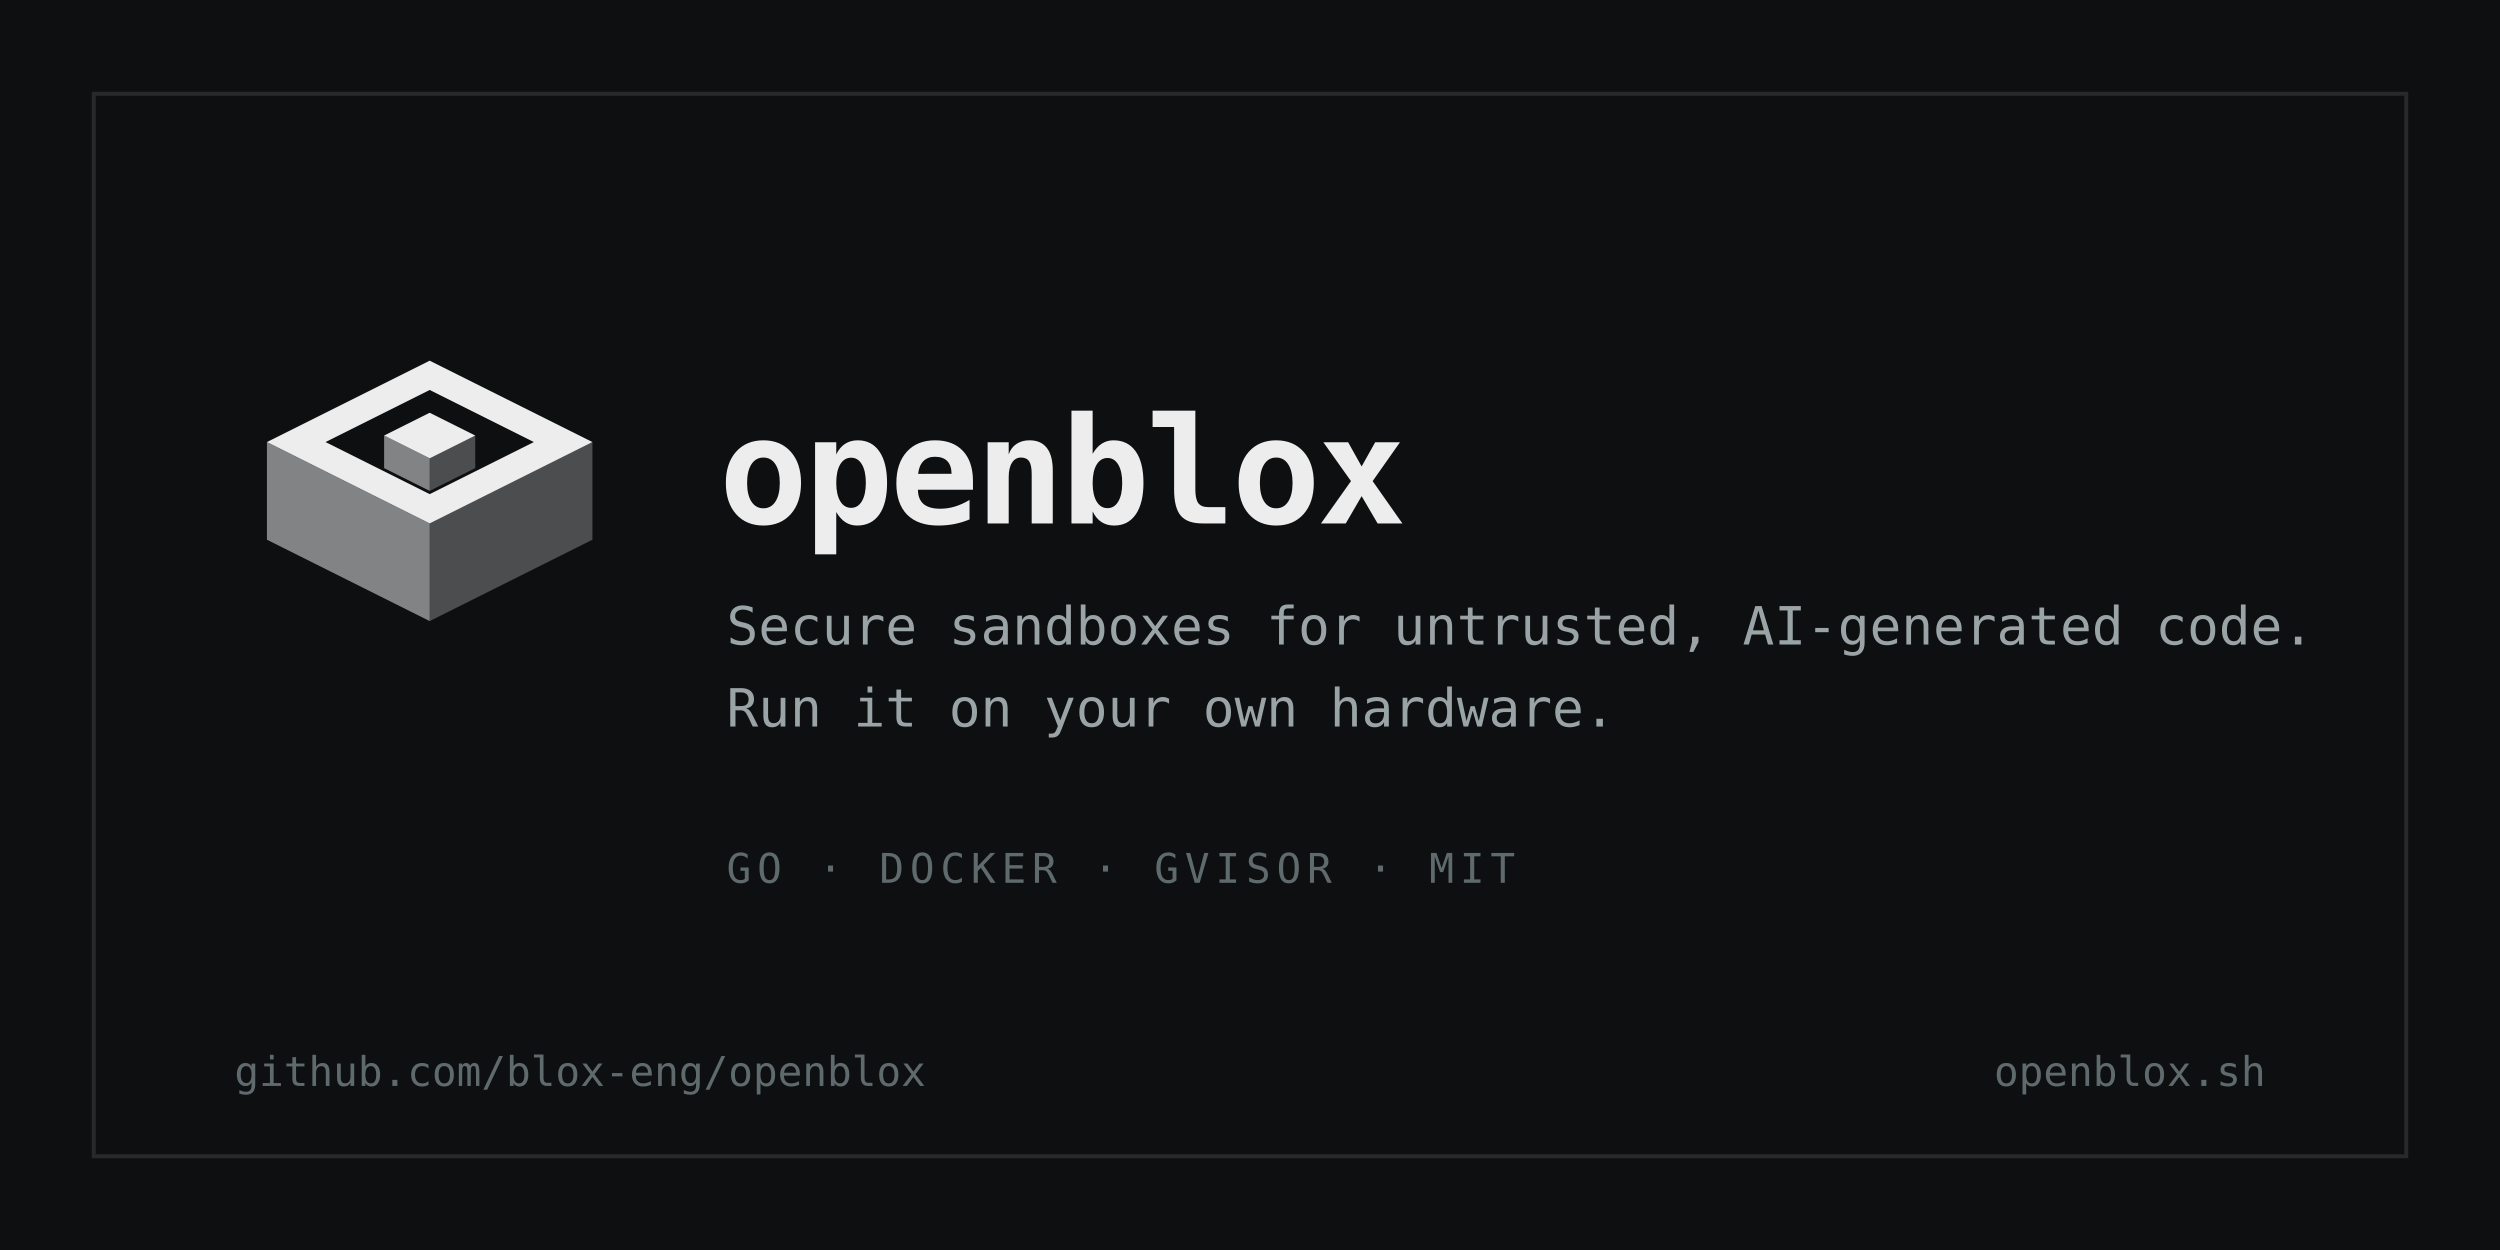
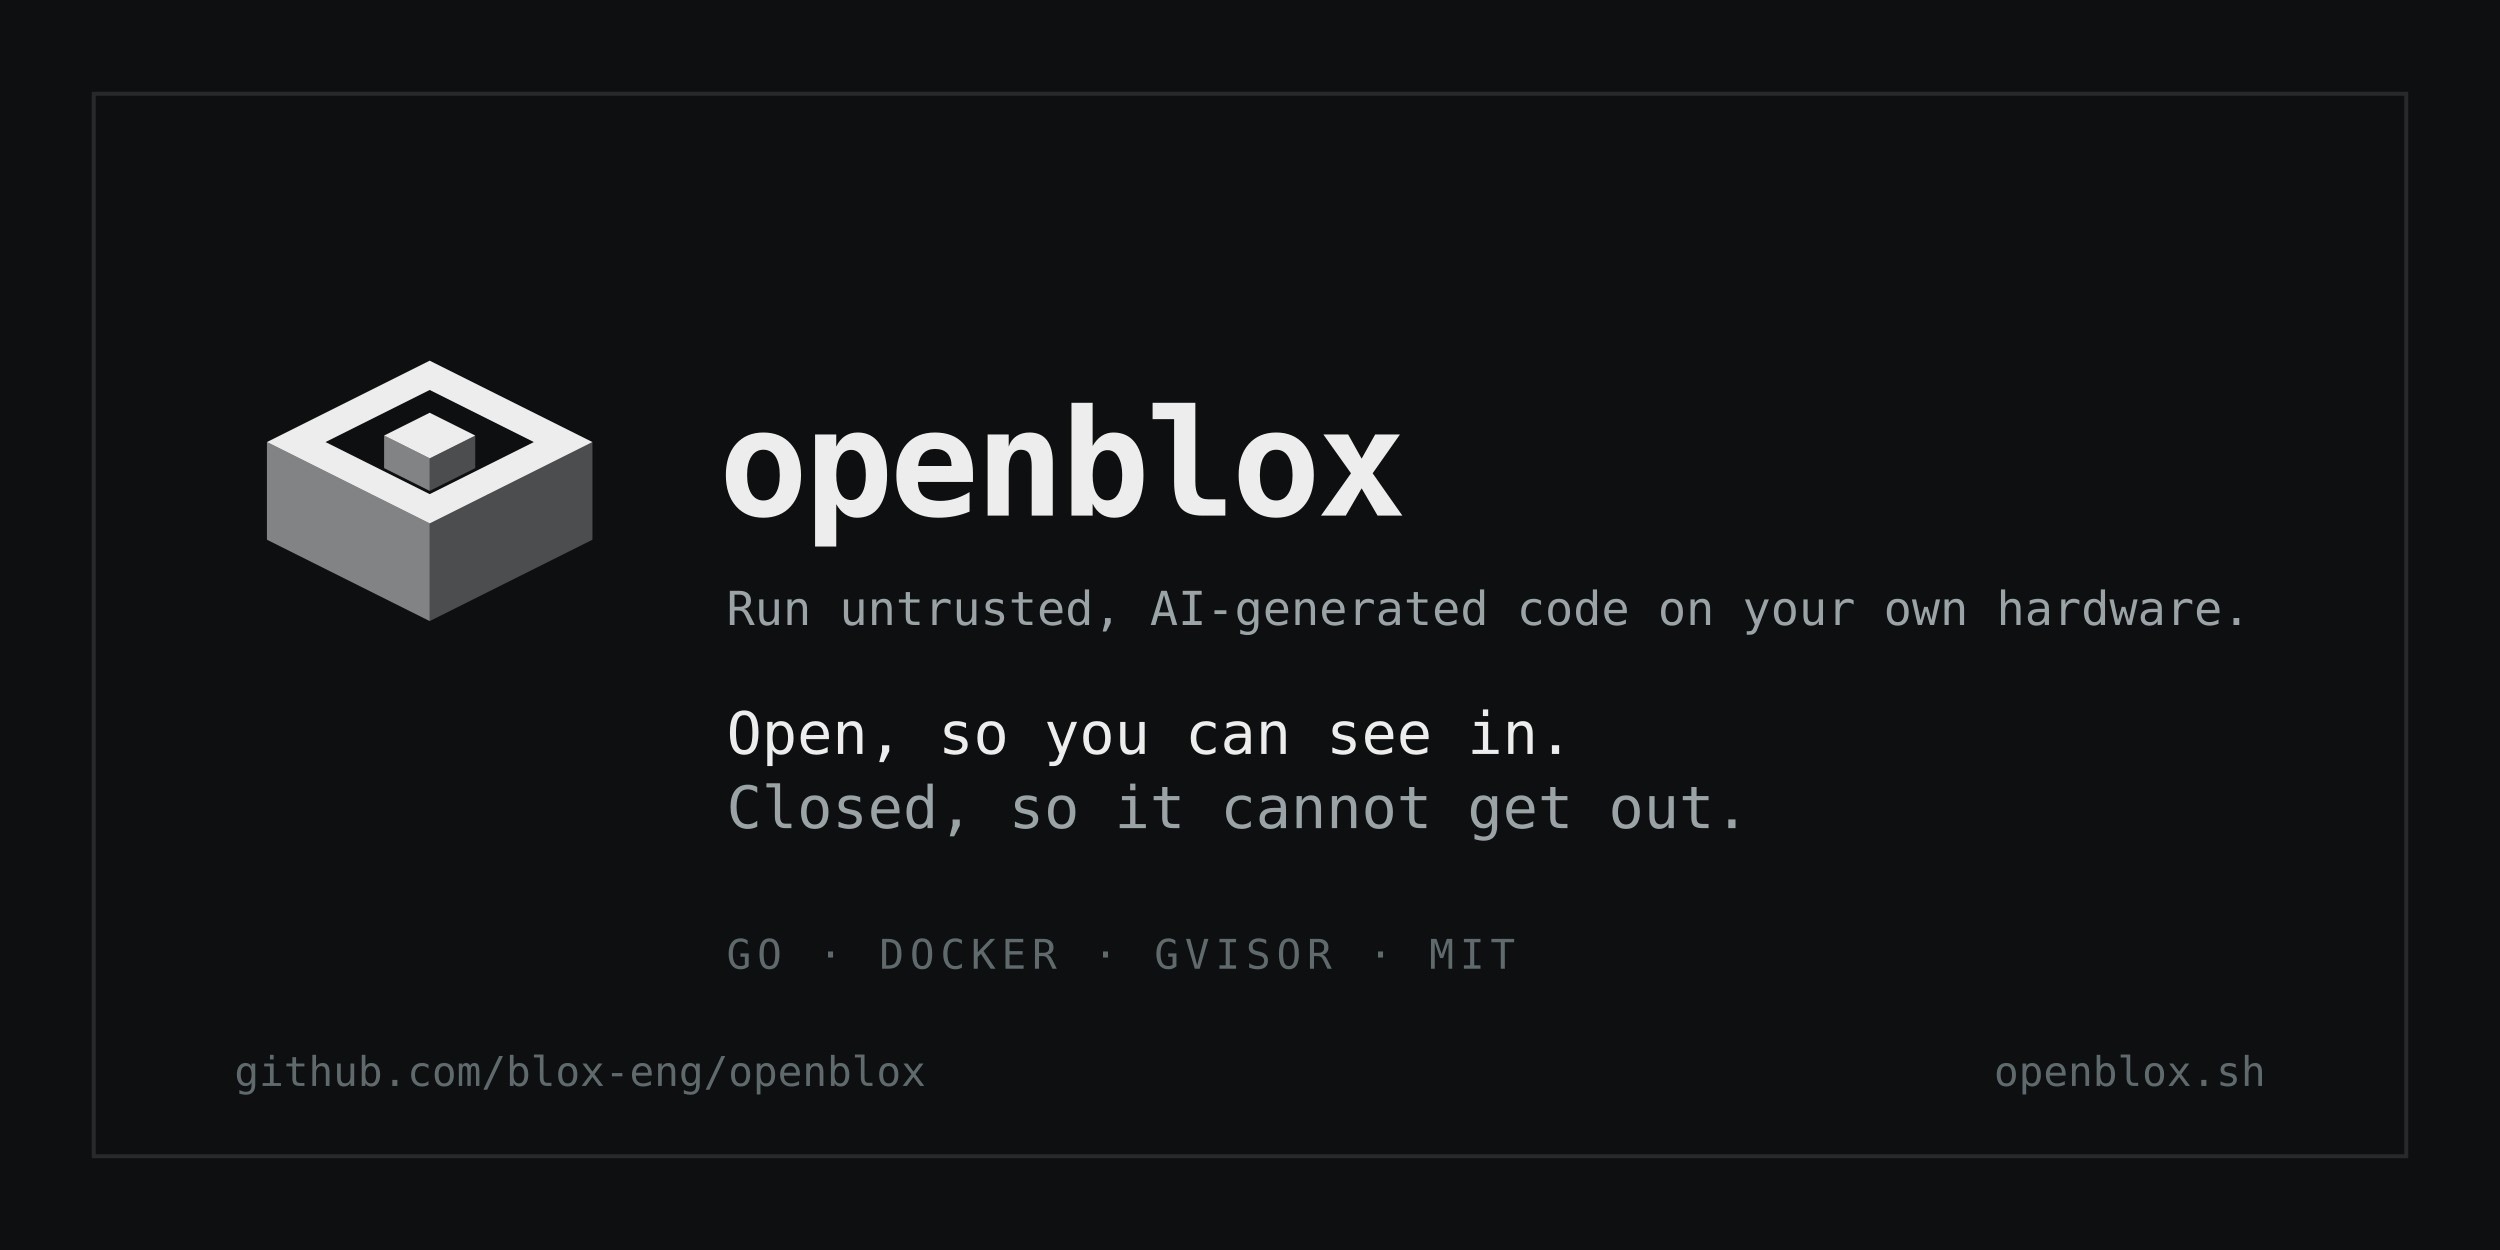
- <svg xmlns="http://www.w3.org/2000/svg" width="1280" height="640" viewBox="0 0 1280 640" role="img" aria-label="openblox — secure sandboxes for untrusted, AI-generated code">
+ <svg xmlns="http://www.w3.org/2000/svg" width="1280" height="640" viewBox="0 0 1280 640" role="img" aria-label="openblox — run untrusted, AI-generated code on your own hardware. Open, so you can see in. Closed, so it cannot get out.">
  <rect width="1280" height="640" fill="#0d0f10" />
  <rect x="48" y="48" width="1184" height="544" fill="none" stroke="#EDEDED" stroke-opacity=".12" stroke-width="2" />
  <g transform="translate(120 168) scale(8.333)" fill="#EDEDED">
    <path fill-rule="evenodd" d="M 12 2 L 22 7 L 12 12 L 2 7 Z M 12 3.8 L 18.4 7 L 12 10.2 L 5.6 7 Z" />
    <path d="M 2 7 L 12 12 L 12 18 L 2 13 Z" opacity=".52" />
    <path d="M 22 7 L 12 12 L 12 18 L 22 13 Z" opacity=".28" />
    <path d="M 12 5.2 L 14.8 6.6 L 12 8 L 9.2 6.6 Z" />
    <path d="M 9.2 6.6 L 12 8 L 12 10 L 9.2 8.6 Z" opacity=".52" />
    <path d="M 14.8 6.6 L 12 8 L 12 10 L 14.8 8.6 Z" opacity=".28" />
  </g>
  <g font-family="DejaVu Sans Mono, Liberation Mono, monospace">
-     <text x="368" y="268" fill="#EDEDED" font-size="76" font-weight="700" letter-spacing="-2">openblox</text>
-     <text x="372" y="330" fill="#9aa3a6" font-size="27">Secure sandboxes for untrusted, AI-generated code.</text>
-     <text x="372" y="372" fill="#9aa3a6" font-size="27">Run it on your own hardware.</text>
-     <text x="372" y="452" fill="#5f6a6d" font-size="21" letter-spacing="3">GO · DOCKER · GVISOR · MIT</text>
+     <text x="368" y="264" fill="#EDEDED" font-size="76" font-weight="700" letter-spacing="-2">openblox</text>
+     <text x="372" y="320" fill="#9aa3a6" font-size="24">Run untrusted, AI-generated code on your own hardware.</text>
+     <text x="372" y="386" fill="#EDEDED" font-size="30">Open, so you can see in.</text>
+     <text x="372" y="424" fill="#9aa3a6" font-size="30">Closed, so it cannot get out.</text>
+     <text x="372" y="496" fill="#5f6a6d" font-size="21" letter-spacing="3">GO · DOCKER · GVISOR · MIT</text>
  </g>
  <text x="120" y="556" fill="#5f6a6d" font-family="DejaVu Sans Mono, Liberation Mono, monospace" font-size="21">github.com/blox-eng/openblox</text>
  <text x="1160" y="556" text-anchor="end" fill="#5f6a6d" font-family="DejaVu Sans Mono, Liberation Mono, monospace" font-size="21">openblox.sh</text>
</svg>
